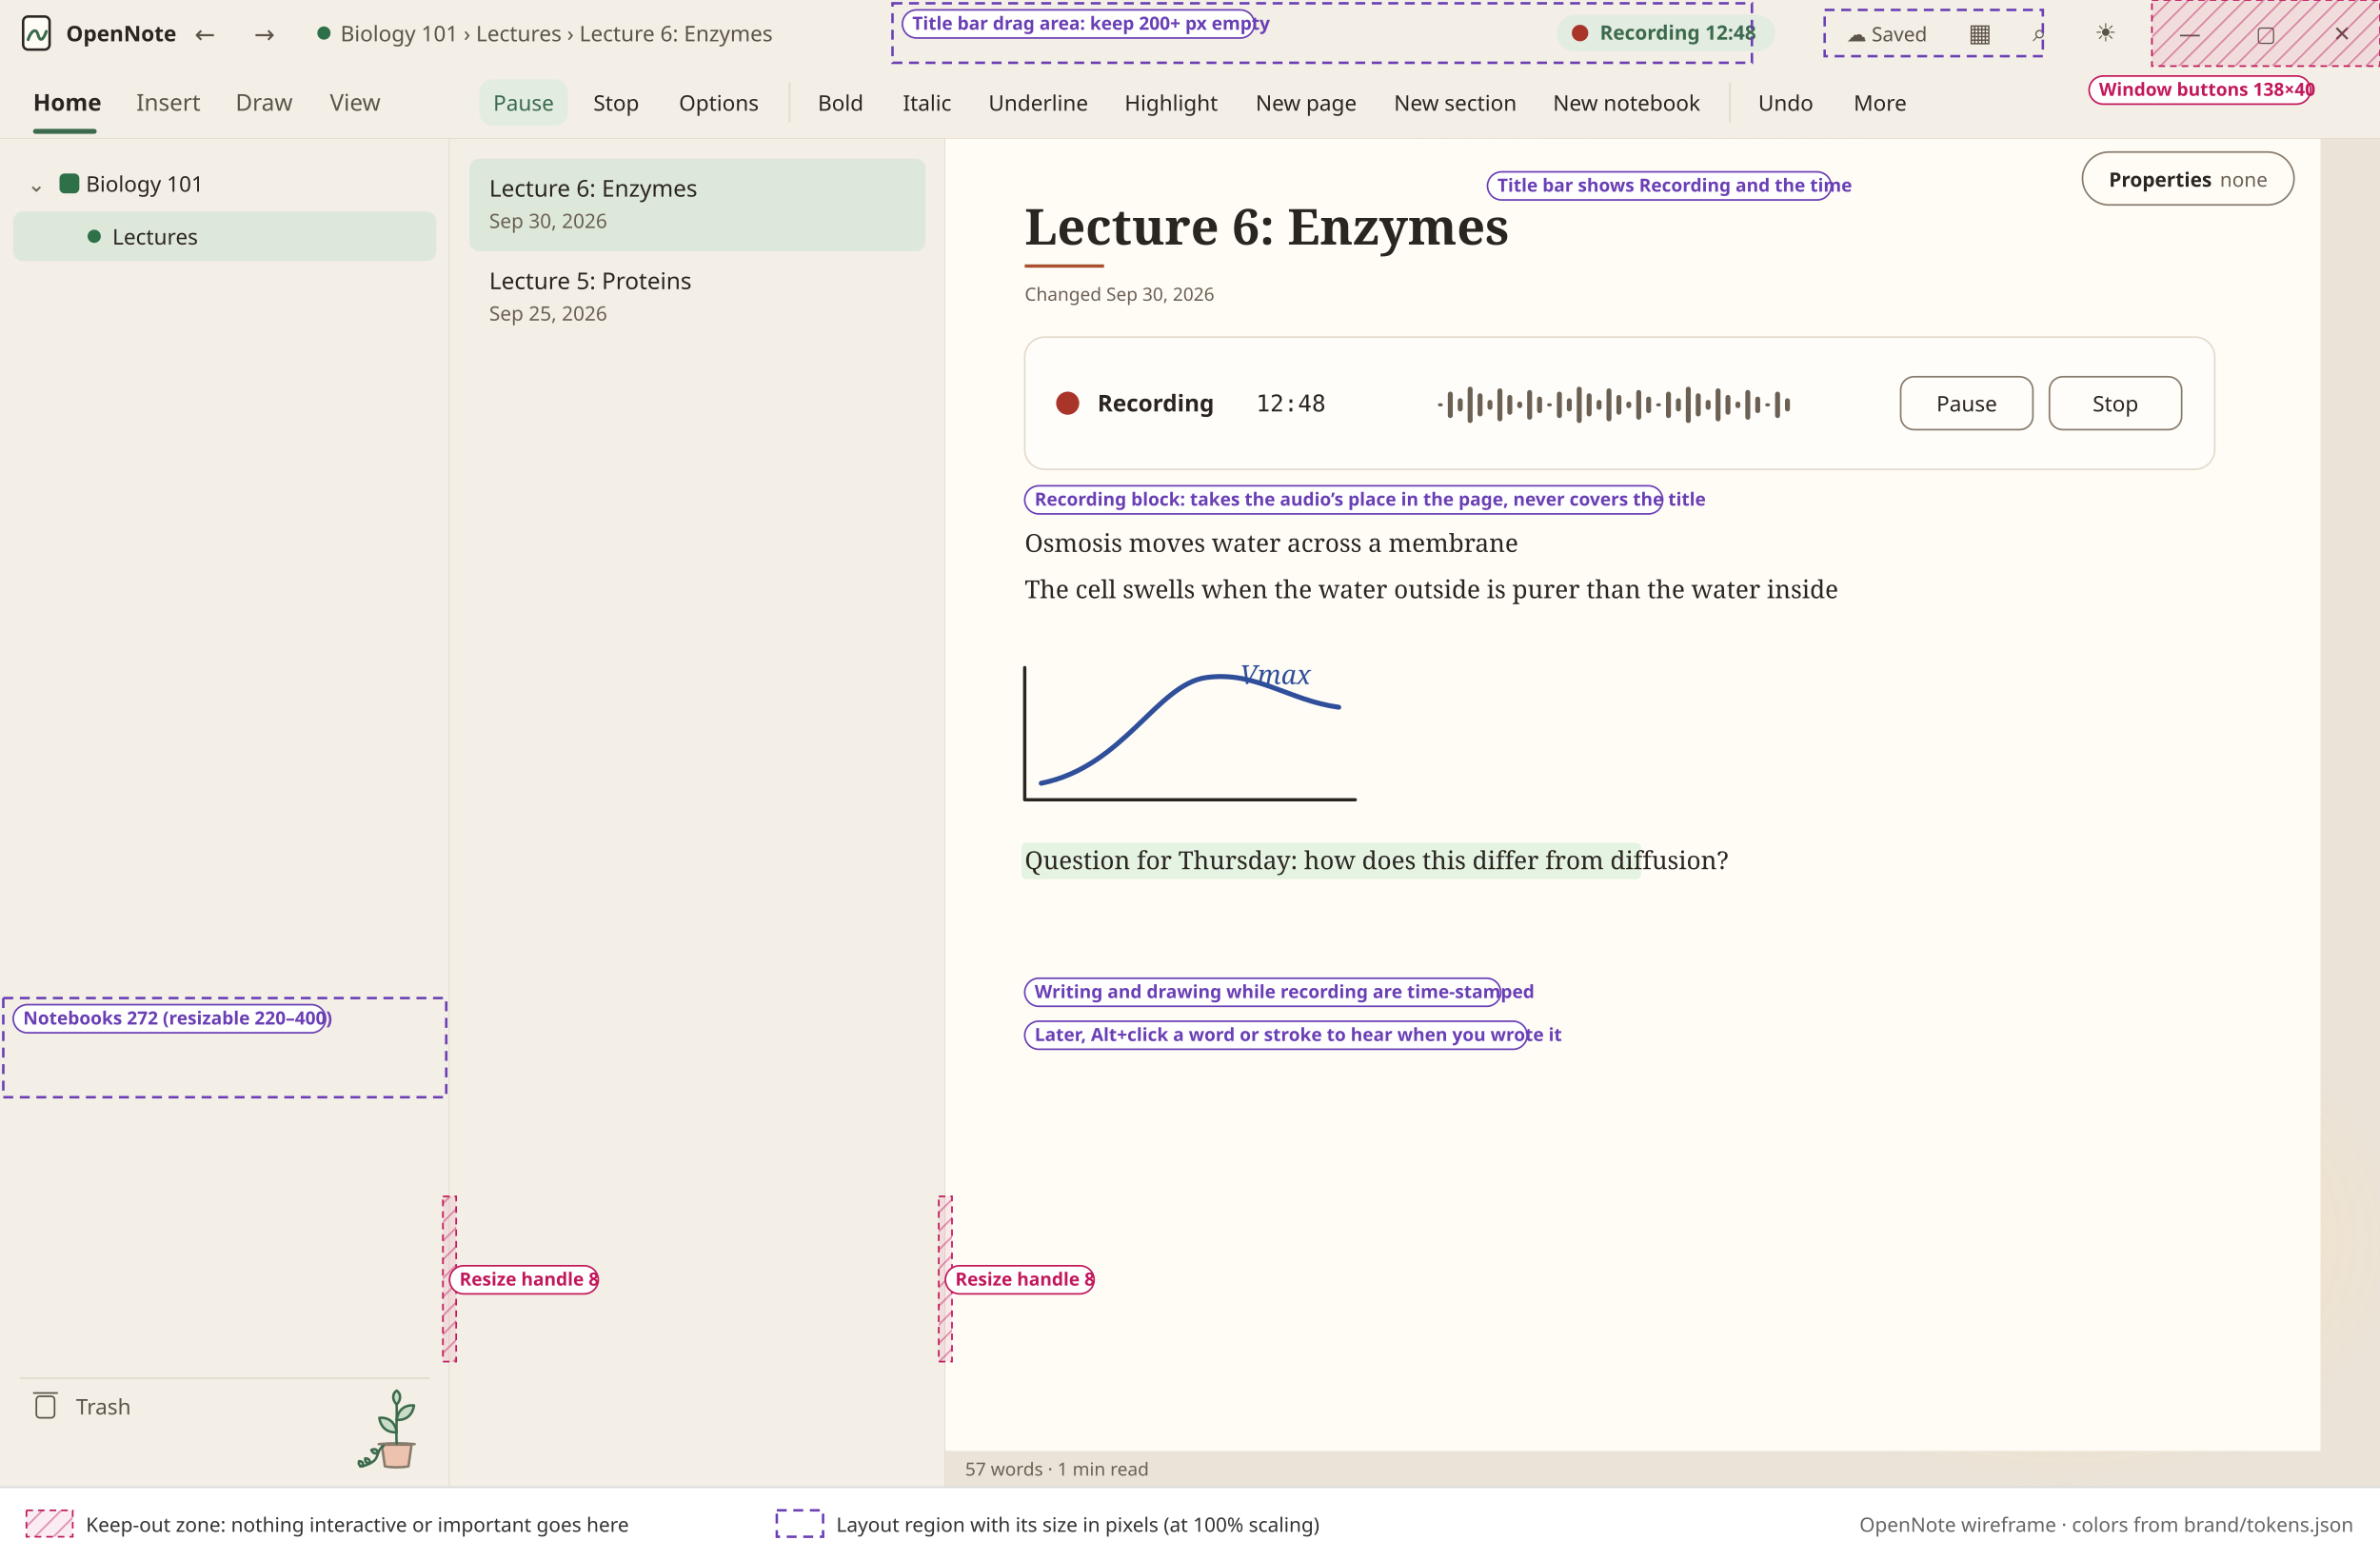
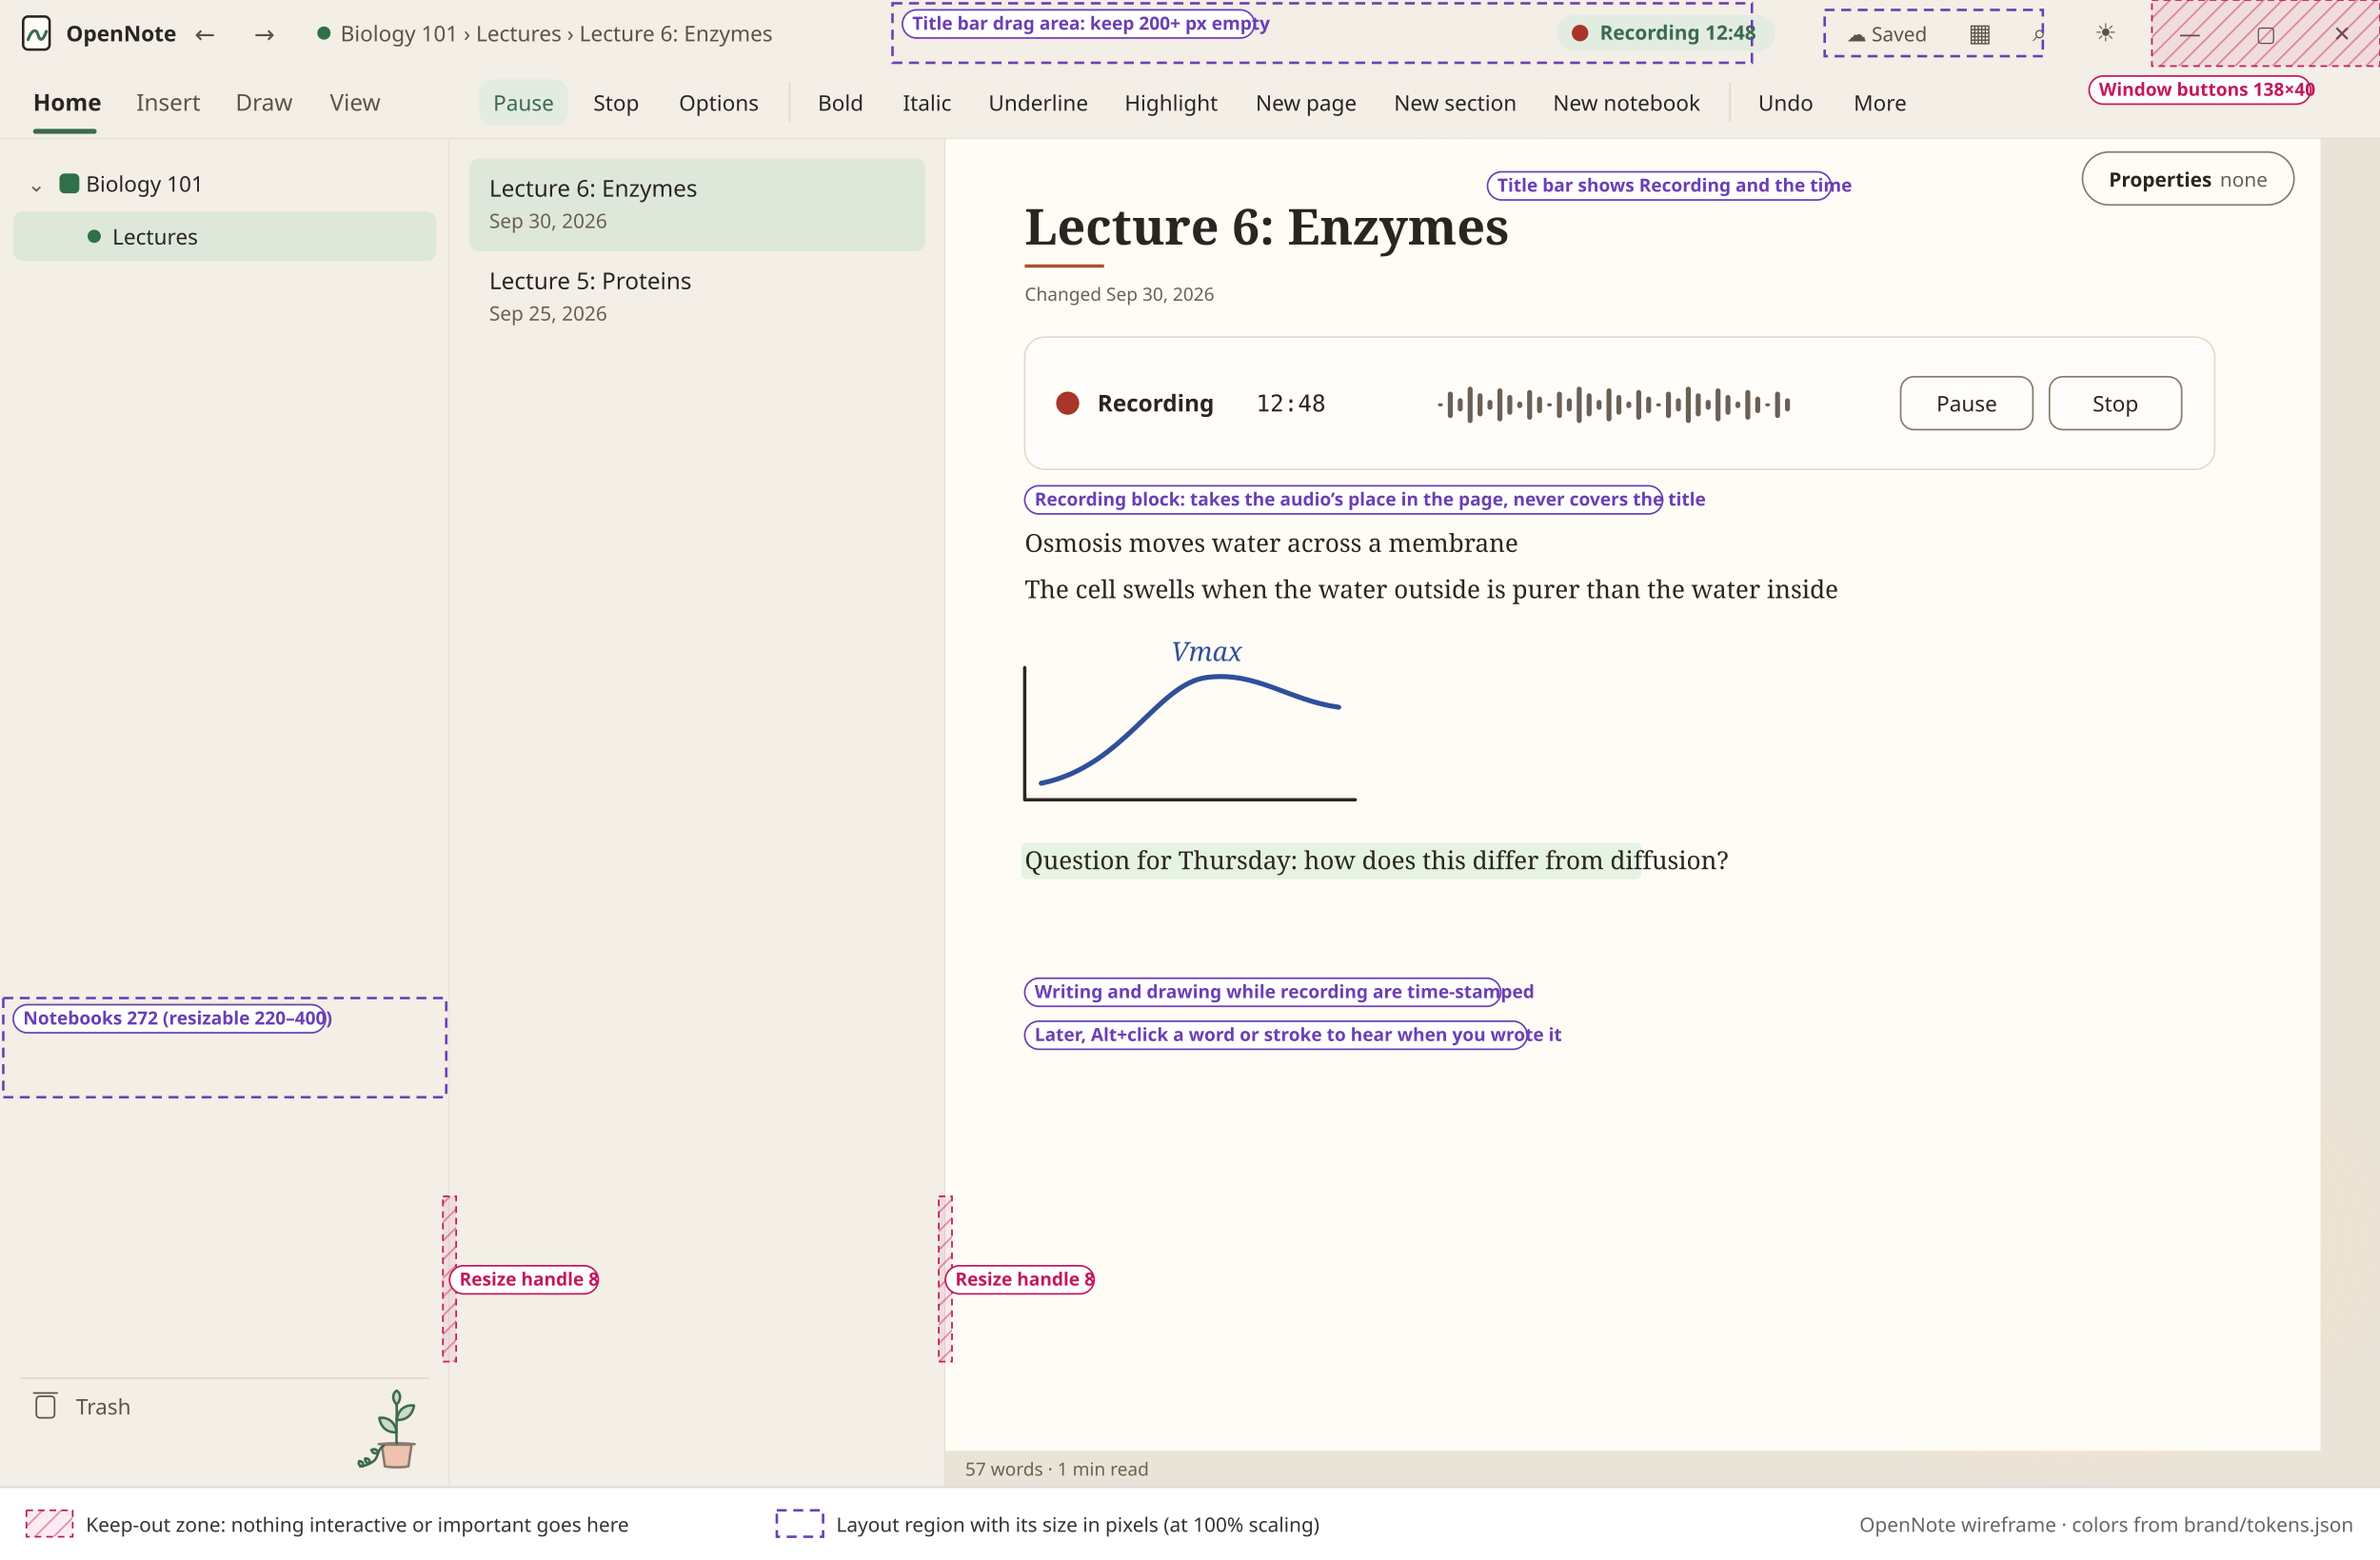
<svg xmlns="http://www.w3.org/2000/svg" viewBox="0 0 1440 944" width="1440" height="944" role="img">
  <defs>
    <pattern id="hatch" width="8" height="8" patternUnits="userSpaceOnUse" patternTransform="rotate(45)">
      <rect width="8" height="8" fill="#C2185B" fill-opacity="0.08" />
      <line x1="0" y1="0" x2="0" y2="8" stroke="#C2185B" stroke-opacity="0.45" stroke-width="2" />
    </pattern>
    <filter id="shadow" x="-10%" y="-10%" width="120%" height="130%">
      <feDropShadow dx="0" dy="4" stdDeviation="6" flood-color="#2B2521" flood-opacity="0.16" />
    </filter>
  </defs>
  <rect x="0" y="0" width="1440" height="900" rx="0" fill="#F3EEE6" />
  <rect x="0" y="0" width="1440" height="40" rx="0" fill="#F3EEE6" />
  <rect x="14" y="10" width="16" height="20" rx="3" fill="#FFFCF6" stroke="#2B2521" stroke-width="1.5" />
  <path d="M17 24c2-6 5-7 6-3s3 4 5-2" fill="none" stroke-linecap="round" stroke-linejoin="round" stroke="#3B6A4D" stroke-width="1.8" />
  <text x="40" y="25" font-size="13" font-weight="600" fill="#2B2521" text-anchor="start" font-family="'Atkinson Hyperlegible Next', 'Segoe UI', system-ui, sans-serif">OpenNote</text>
  <text x="124" y="26" font-size="15" font-weight="400" fill="#5C534A" text-anchor="middle" font-family="'Atkinson Hyperlegible Next', 'Segoe UI', system-ui, sans-serif">←</text>
  <text x="160" y="26" font-size="15" font-weight="400" fill="#5C534A" text-anchor="middle" font-family="'Atkinson Hyperlegible Next', 'Segoe UI', system-ui, sans-serif">→</text>
  <circle cx="196" cy="20" r="4" fill="#2E7048" />
  <text x="206" y="25" font-size="13" font-weight="400" fill="#5C534A" text-anchor="start" font-family="'Atkinson Hyperlegible Next', 'Segoe UI', system-ui, sans-serif">Biology 101 › Lectures › Lecture 6: Enzymes</text>
  <text x="1166" y="25" font-size="12" font-weight="400" fill="#5C534A" text-anchor="end" font-family="'Atkinson Hyperlegible Next', 'Segoe UI', system-ui, sans-serif">☁ Saved</text>
  <text x="1198" y="25" font-size="15" font-weight="400" fill="#5C534A" text-anchor="middle" font-family="'Atkinson Hyperlegible Next', 'Segoe UI', system-ui, sans-serif">▦</text>
  <text x="1234" y="25" font-size="15" font-weight="400" fill="#5C534A" text-anchor="middle" font-family="'Atkinson Hyperlegible Next', 'Segoe UI', system-ui, sans-serif">⌕</text>
  <text x="1274" y="25" font-size="15" font-weight="400" fill="#5C534A" text-anchor="middle" font-family="'Atkinson Hyperlegible Next', 'Segoe UI', system-ui, sans-serif">☀</text>
  <rect x="942" y="9" width="132" height="22" rx="11" fill="#E2ECE1" />
  <circle cx="956" cy="20" r="5" fill="#A8342A" />
  <text x="968" y="24" font-size="12" font-weight="600" fill="#3B6A4D" text-anchor="start" font-family="'Atkinson Hyperlegible Next', 'Segoe UI', system-ui, sans-serif">Recording 12:48</text>
  <text x="1325" y="25" font-size="13" font-weight="400" fill="#5C534A" text-anchor="middle" font-family="'Atkinson Hyperlegible Next', 'Segoe UI', system-ui, sans-serif">—</text>
  <text x="1371" y="25" font-size="13" font-weight="400" fill="#5C534A" text-anchor="middle" font-family="'Atkinson Hyperlegible Next', 'Segoe UI', system-ui, sans-serif">▢</text>
  <text x="1417" y="25" font-size="13" font-weight="400" fill="#5C534A" text-anchor="middle" font-family="'Atkinson Hyperlegible Next', 'Segoe UI', system-ui, sans-serif">✕</text>
  <rect x="0" y="40" width="1440" height="44" rx="0" fill="#F3EEE6" />
  <line x1="0" y1="84" x2="1440" y2="84" stroke="#E3DACC" />
  <text x="20" y="67" font-size="14" font-weight="600" fill="#2B2521" text-anchor="start" font-family="'Atkinson Hyperlegible Next', 'Segoe UI', system-ui, sans-serif">Home</text>
  <rect x="20" y="78" width="38.5" height="3" rx="1.5" fill="#3B6A4D" />
  <text x="82.5" y="67" font-size="14" font-weight="400" fill="#5C534A" text-anchor="start" font-family="'Atkinson Hyperlegible Next', 'Segoe UI', system-ui, sans-serif">Insert</text>
  <text x="142.5" y="67" font-size="14" font-weight="400" fill="#5C534A" text-anchor="start" font-family="'Atkinson Hyperlegible Next', 'Segoe UI', system-ui, sans-serif">Draw</text>
  <text x="199.6" y="67" font-size="14" font-weight="400" fill="#5C534A" text-anchor="start" font-family="'Atkinson Hyperlegible Next', 'Segoe UI', system-ui, sans-serif">View</text>
  <g data-fit="6" data-center="both">
    <rect x="290" y="48" width="53.6" height="28" rx="8" fill="#E2ECE1" />
    <text x="316.8" y="67" font-size="13" font-weight="400" fill="#3B6A4D" text-anchor="middle" font-family="'Atkinson Hyperlegible Next', 'Segoe UI', system-ui, sans-serif">Pause</text>
  </g>
  <g data-fit="6" data-center="both">
    <rect x="349.6" y="48" width="46.6" height="28" rx="8" fill="none" />
    <text x="372.9" y="67" font-size="13" font-weight="400" fill="#2B2521" text-anchor="middle" font-family="'Atkinson Hyperlegible Next', 'Segoe UI', system-ui, sans-serif">Stop</text>
  </g>
  <g data-fit="6" data-center="both">
    <rect x="402.2" y="48" width="65.5" height="28" rx="8" fill="none" />
    <text x="434.95" y="67" font-size="13" font-weight="400" fill="#2B2521" text-anchor="middle" font-family="'Atkinson Hyperlegible Next', 'Segoe UI', system-ui, sans-serif">Options</text>
  </g>
  <line x1="477.7" y1="50" x2="477.7" y2="74" stroke="#E3DACC" />
  <g data-fit="6" data-center="both">
    <rect x="485.7" y="48" width="45.9" height="28" rx="8" fill="none" />
    <text x="508.65" y="67" font-size="13" font-weight="400" fill="#2B2521" text-anchor="middle" font-family="'Atkinson Hyperlegible Next', 'Segoe UI', system-ui, sans-serif">Bold</text>
  </g>
  <g data-fit="6" data-center="both">
    <rect x="537.6" y="48" width="46.8" height="28" rx="8" fill="none" />
    <text x="561" y="67" font-size="13" font-weight="400" fill="#2B2521" text-anchor="middle" font-family="'Atkinson Hyperlegible Next', 'Segoe UI', system-ui, sans-serif">Italic</text>
  </g>
  <g data-fit="6" data-center="both">
    <rect x="590.4" y="48" width="75.7" height="28" rx="8" fill="none" />
    <text x="628.25" y="67" font-size="13" font-weight="400" fill="#2B2521" text-anchor="middle" font-family="'Atkinson Hyperlegible Next', 'Segoe UI', system-ui, sans-serif">Underline</text>
  </g>
  <g data-fit="6" data-center="both">
    <rect x="672.1" y="48" width="73.1" height="28" rx="8" fill="none" />
    <text x="708.65" y="67" font-size="13" font-weight="400" fill="#2B2521" text-anchor="middle" font-family="'Atkinson Hyperlegible Next', 'Segoe UI', system-ui, sans-serif">Highlight</text>
  </g>
  <g data-fit="6" data-center="both">
    <rect x="751.2" y="48" width="78.2" height="28" rx="8" fill="none" />
    <text x="790.3" y="67" font-size="13" font-weight="400" fill="#2B2521" text-anchor="middle" font-family="'Atkinson Hyperlegible Next', 'Segoe UI', system-ui, sans-serif">New page</text>
  </g>
  <g data-fit="6" data-center="both">
    <rect x="835.4" y="48" width="90.3" height="28" rx="8" fill="none" />
    <text x="880.55" y="67" font-size="13" font-weight="400" fill="#2B2521" text-anchor="middle" font-family="'Atkinson Hyperlegible Next', 'Segoe UI', system-ui, sans-serif">New section</text>
  </g>
  <g data-fit="6" data-center="both">
    <rect x="931.7" y="48" width="105" height="28" rx="8" fill="none" />
    <text x="984.2" y="67" font-size="13" font-weight="400" fill="#2B2521" text-anchor="middle" font-family="'Atkinson Hyperlegible Next', 'Segoe UI', system-ui, sans-serif">New notebook</text>
  </g>
  <line x1="1046.7" y1="50" x2="1046.7" y2="74" stroke="#E3DACC" />
  <g data-fit="6" data-center="both">
    <rect x="1054.7" y="48" width="51.6" height="28" rx="8" fill="none" />
    <text x="1080.5" y="67" font-size="13" font-weight="400" fill="#2B2521" text-anchor="middle" font-family="'Atkinson Hyperlegible Next', 'Segoe UI', system-ui, sans-serif">Undo</text>
  </g>
  <g data-fit="6" data-center="both">
    <rect x="1112.3" y="48" width="50.6" height="28" rx="8" fill="none" />
    <text x="1137.6" y="67" font-size="13" font-weight="400" fill="#2B2521" text-anchor="middle" font-family="'Atkinson Hyperlegible Next', 'Segoe UI', system-ui, sans-serif">More</text>
  </g>
  <rect x="0" y="84" width="272" height="816" rx="0" fill="#F3EEE6" />
  <line x1="272" y1="84" x2="272" y2="900" stroke="#E3DACC" />
  <text x="22" y="116" font-size="13" font-weight="400" fill="#6B6054" text-anchor="middle" font-family="'Atkinson Hyperlegible Next', 'Segoe UI', system-ui, sans-serif">⌄</text>
  <rect x="36" y="105" width="12" height="12" rx="3" fill="#2E7048" />
  <text x="52" y="116" font-size="13" font-weight="400" fill="#2B2521" text-anchor="start" font-family="'Atkinson Hyperlegible Next', 'Segoe UI', system-ui, sans-serif">Biology 101</text>
  <rect x="8" y="128" width="256" height="30" rx="6" fill="#DDE8DA" />
  <circle cx="57" cy="143" r="4" fill="#2E7048" />
  <text x="68" y="148" font-size="13" font-weight="400" fill="#2B2521" text-anchor="start" font-family="'Atkinson Hyperlegible Next', 'Segoe UI', system-ui, sans-serif">Lectures</text>
  <line x1="12" y1="834" x2="260" y2="834" stroke="#E3DACC" />
  <rect x="22" y="845" width="11" height="13" rx="2" fill="none" stroke="#5C534A" stroke-width="1" />
  <line x1="20" y1="843" x2="35" y2="843" stroke="#5C534A" />
  <text x="46" y="856" font-size="13" font-weight="400" fill="#5C534A" text-anchor="start" font-family="'Atkinson Hyperlegible Next', 'Segoe UI', system-ui, sans-serif">Trash</text>
  <g data-part="plant-pot" fill="none" stroke="#877B6C" stroke-linecap="round" stroke-linejoin="round">
    <g data-part="plant" transform="translate(216 840.5063) scale(0.75)" stroke-width="2">
      <path d="M20 45H44L41.5 62.5C36 63.6 28 63.6 22.5 62.5Z" fill="#EDC3AF" data-part="pot" />
      <path d="M17.5 44.6C28 43.6 37 43.6 46.5 44.6" />
      <path d="M32 44C31.4 34 32.4 23 32 12" stroke="#3B6A4D" />
      <path d="M21.5 46C15.5 49.5 18 55.6 12.4 59 9 61 6 62.4 2.6 62.6" stroke="#3B6A4D" />
      <path d="M32 35C24 35.6 19 30.6 18 23.4 26 22.6 31 27.6 32 35Z" fill="#C8DCC6" stroke="#3B6A4D" />
      <path d="M32 25C40 25.6 45 20.6 46 13.4 38 12.6 33 17.6 32 25Z" fill="#C8DCC6" stroke="#3B6A4D" />
      <path d="M32 12.6C28 8.6 28.6 3.6 32 1.4 35.4 3.6 36 8.6 32 12.6Z" fill="#C8DCC6" stroke="#3B6A4D" />
      <path d="M17.2 51.4Q15.5 47.4 11.6 49.3Q13.3 53.4 17.2 51.4Z" fill="#C8DCC6" stroke="#3B6A4D" />
      <path d="M10.4 60.1Q10.7 56 6.6 56.1Q6.3 60.2 10.4 60.1Z" fill="#C8DCC6" stroke="#3B6A4D" />
      <path d="M4.6 62.4Q5.8 58.5 1.7 58.3Q0.5 62.2 4.6 62.4Z" fill="#C8DCC6" stroke="#3B6A4D" />
    </g>
  </g>
  <rect x="272" y="84" width="300" height="816" rx="0" fill="#F3EEE6" />
  <line x1="572" y1="84" x2="572" y2="900" stroke="#E3DACC" />
  <rect x="284" y="96" width="276" height="56" rx="6" fill="#DDE8DA" />
  <text x="296" y="119" font-size="14" font-weight="500" fill="#2B2521" text-anchor="start" font-family="'Atkinson Hyperlegible Next', 'Segoe UI', system-ui, sans-serif">Lecture 6: Enzymes</text>
  <text x="296" y="138" font-size="12" font-weight="400" fill="#6B6054" text-anchor="start" font-family="'Atkinson Hyperlegible Next', 'Segoe UI', system-ui, sans-serif">Sep 30, 2026</text>
  <text x="296" y="175" font-size="14" font-weight="500" fill="#2B2521" text-anchor="start" font-family="'Atkinson Hyperlegible Next', 'Segoe UI', system-ui, sans-serif">Lecture 5: Proteins</text>
  <text x="296" y="194" font-size="12" font-weight="400" fill="#6B6054" text-anchor="start" font-family="'Atkinson Hyperlegible Next', 'Segoe UI', system-ui, sans-serif">Sep 25, 2026</text>
  <defs>
    <radialGradient id="ambient7" cx="0" cy="0" r="1" gradientUnits="userSpaceOnUse" gradientTransform="translate(572 84) scale(608 653)">
      <stop offset="0" stop-color="#FFF0D4" />
      <stop offset="1" stop-color="#FFF0D4" stop-opacity="0" />
    </radialGradient>
    <radialGradient id="ambient7p">
      <stop offset="0" stop-color="#FCE4B8" />
      <stop offset="1" stop-color="#FCE4B8" stop-opacity="0" />
    </radialGradient>
  </defs>
  <rect x="572" y="84" width="868" height="816" rx="0" fill="#EAE3D8" />
  <rect x="572" y="84" width="868" height="816" fill="url(#ambient7)" />
  <ellipse cx="1250" cy="750" rx="210" ry="150" fill="url(#ambient7p)" opacity="0.9" />
  <rect x="572" y="84" width="832" height="794" rx="0" fill="#FFFCF6" />
  <text x="584" y="893" font-size="11" font-weight="400" fill="#6B6054" text-anchor="start" font-family="'Atkinson Hyperlegible Next', 'Segoe UI', system-ui, sans-serif">57 words · 1 min read</text>
  <rect x="1260" y="92" width="128" height="32" rx="16" fill="#FFFCF6" stroke="#877B6C" stroke-width="1" />
  <text x="1276" y="113" font-size="12" font-weight="600" fill="#2B2521" text-anchor="start" font-family="'Atkinson Hyperlegible Next', 'Segoe UI', system-ui, sans-serif">Properties</text>
  <text x="1372" y="113" font-size="12" font-weight="400" fill="#6B6054" text-anchor="end" font-family="'Atkinson Hyperlegible Next', 'Segoe UI', system-ui, sans-serif">none</text>
  <text x="620" y="148" font-size="30" font-weight="700" fill="#2B2521" text-anchor="start" font-family="Literata, Cambria, Georgia, serif">Lecture 6: Enzymes</text>
  <rect x="620" y="160" width="48" height="2" rx="0" fill="#A9502F" />
  <text x="620" y="182" font-size="11" font-weight="400" fill="#6B6054" text-anchor="start" font-family="'Atkinson Hyperlegible Next', 'Segoe UI', system-ui, sans-serif">Changed Sep 30, 2026</text>
  <rect x="620" y="204" width="720" height="80" rx="12" fill="#FFFDF9" stroke="#E3DACC" stroke-width="1" />
  <circle cx="646" cy="244" r="7" fill="#A8342A" />
  <text x="664" y="249" font-size="14" font-weight="600" fill="#2B2521" text-anchor="start" font-family="'Atkinson Hyperlegible Next', 'Segoe UI', system-ui, sans-serif">Recording</text>
  <text x="760" y="249" font-size="14" font-weight="400" fill="#2B2521" text-anchor="start" font-family="'Atkinson Hyperlegible Mono', 'Cascadia Code', Consolas, monospace">12:48</text>
  <rect x="870" y="244" width="3" height="2" rx="1.5" fill="#6B6054" />
  <rect x="876" y="237" width="3" height="16" rx="1.5" fill="#6B6054" />
  <rect x="882" y="241" width="3" height="8" rx="1.5" fill="#6B6054" />
  <rect x="888" y="234" width="3" height="22" rx="1.5" fill="#6B6054" />
  <rect x="894" y="238" width="3" height="14" rx="1.5" fill="#6B6054" />
  <rect x="900" y="242" width="3" height="6" rx="1.5" fill="#6B6054" />
  <rect x="906" y="235" width="3" height="20" rx="1.5" fill="#6B6054" />
  <rect x="912" y="239" width="3" height="12" rx="1.5" fill="#6B6054" />
  <rect x="918" y="243" width="3" height="4" rx="1.5" fill="#6B6054" />
  <rect x="924" y="236" width="3" height="18" rx="1.5" fill="#6B6054" />
  <rect x="930" y="240" width="3" height="10" rx="1.5" fill="#6B6054" />
  <rect x="936" y="244" width="3" height="2" rx="1.5" fill="#6B6054" />
  <rect x="942" y="237" width="3" height="16" rx="1.5" fill="#6B6054" />
  <rect x="948" y="241" width="3" height="8" rx="1.5" fill="#6B6054" />
  <rect x="954" y="234" width="3" height="22" rx="1.5" fill="#6B6054" />
  <rect x="960" y="238" width="3" height="14" rx="1.5" fill="#6B6054" />
  <rect x="966" y="242" width="3" height="6" rx="1.5" fill="#6B6054" />
  <rect x="972" y="235" width="3" height="20" rx="1.5" fill="#6B6054" />
  <rect x="978" y="239" width="3" height="12" rx="1.5" fill="#6B6054" />
  <rect x="984" y="243" width="3" height="4" rx="1.5" fill="#6B6054" />
  <rect x="990" y="236" width="3" height="18" rx="1.5" fill="#6B6054" />
  <rect x="996" y="240" width="3" height="10" rx="1.5" fill="#6B6054" />
  <rect x="1002" y="244" width="3" height="2" rx="1.5" fill="#6B6054" />
  <rect x="1008" y="237" width="3" height="16" rx="1.5" fill="#6B6054" />
  <rect x="1014" y="241" width="3" height="8" rx="1.5" fill="#6B6054" />
  <rect x="1020" y="234" width="3" height="22" rx="1.5" fill="#6B6054" />
  <rect x="1026" y="238" width="3" height="14" rx="1.5" fill="#6B6054" />
  <rect x="1032" y="242" width="3" height="6" rx="1.5" fill="#6B6054" />
  <rect x="1038" y="235" width="3" height="20" rx="1.5" fill="#6B6054" />
  <rect x="1044" y="239" width="3" height="12" rx="1.5" fill="#6B6054" />
  <rect x="1050" y="243" width="3" height="4" rx="1.5" fill="#6B6054" />
  <rect x="1056" y="236" width="3" height="18" rx="1.5" fill="#6B6054" />
  <rect x="1062" y="240" width="3" height="10" rx="1.5" fill="#6B6054" />
  <rect x="1068" y="244" width="3" height="2" rx="1.5" fill="#6B6054" />
  <rect x="1074" y="237" width="3" height="16" rx="1.5" fill="#6B6054" />
  <rect x="1080" y="241" width="3" height="8" rx="1.5" fill="#6B6054" />
  <g data-fit="6" data-center="both">
    <rect x="1150" y="228" width="80" height="32" rx="8" fill="none" stroke="#877B6C" stroke-width="1" />
    <text x="1190" y="249" font-size="13" font-weight="400" fill="#2B2521" text-anchor="middle" font-family="'Atkinson Hyperlegible Next', 'Segoe UI', system-ui, sans-serif">Pause</text>
  </g>
  <g data-fit="6" data-center="both">
    <rect x="1240" y="228" width="80" height="32" rx="8" fill="none" stroke="#877B6C" stroke-width="1" />
    <text x="1280" y="249" font-size="13" font-weight="400" fill="#2B2521" text-anchor="middle" font-family="'Atkinson Hyperlegible Next', 'Segoe UI', system-ui, sans-serif">Stop</text>
  </g>
  <text x="620" y="334" font-size="15" font-weight="400" fill="#2B2521" text-anchor="start" font-family="Literata, Cambria, Georgia, serif">Osmosis moves water across a membrane</text>
  <text x="620" y="362" font-size="15" font-weight="400" fill="#2B2521" text-anchor="start" font-family="Literata, Cambria, Georgia, serif">The cell swells when the water outside is purer than the water inside</text>
  <path d="M620 484l0-80M620 484l200 0" fill="none" stroke-linecap="round" stroke-linejoin="round" stroke="#2B2521" stroke-width="2" />
  <path d="M630 474c50-10 70-60 100-64s50 14 80 18" fill="none" stroke-linecap="round" stroke-linejoin="round" stroke="#2F4F9A" stroke-width="3" />
-   <text x="750" y="414" font-size="16" font-weight="400" fill="#2F4F9A" text-anchor="start" font-family="Literata, Cambria, Georgia, serif" font-style="italic">Vmax</text>
+   <text x="730" y="400" font-size="16" font-weight="400" fill="#2F4F9A" text-anchor="middle" font-family="Literata, Cambria, Georgia, serif" font-style="italic">Vmax</text>
  <rect x="618" y="510" width="375" height="22" rx="3" fill="#8ED6A566" fill-opacity="0.6" />
  <text x="620" y="526" font-size="15" font-weight="400" fill="#2B2521" text-anchor="start" font-family="Literata, Cambria, Georgia, serif">Question for Thursday: how does this differ from diffusion?</text>
  <g pointer-events="none">
    <rect x="1302" y="0" width="138" height="40" rx="0" fill="url(#hatch)" stroke="#C2185B" stroke-width="1" stroke-dasharray="4 3" />
  </g>
  <g data-fit="4" pointer-events="none">
    <rect x="1264" y="46" width="134" height="17" rx="8.5" fill="#FFFFFF" stroke="#C2185B" stroke-width="1" />
    <text x="1270" y="58" font-size="11" font-weight="600" fill="#C2185B" text-anchor="start" font-family="'Atkinson Hyperlegible Next', 'Segoe UI', system-ui, sans-serif">Window buttons 138×40</text>
  </g>
  <g pointer-events="none">
    <rect x="540" y="2" width="520" height="36" rx="0" fill="none" stroke="#6A3FB5" stroke-width="1.5" stroke-dasharray="6 4" />
  </g>
  <g data-fit="4" pointer-events="none">
    <rect x="546" y="6" width="213" height="17" rx="8.5" fill="#FFFFFF" stroke="#6A3FB5" stroke-width="1" />
    <text x="552" y="18" font-size="11" font-weight="600" fill="#6A3FB5" text-anchor="start" font-family="'Atkinson Hyperlegible Next', 'Segoe UI', system-ui, sans-serif">Title bar drag area: keep 200+ px empty</text>
  </g>
  <g pointer-events="none">
    <rect x="2" y="604" width="268" height="60" rx="0" fill="none" stroke="#6A3FB5" stroke-width="1.5" stroke-dasharray="6 4" />
  </g>
  <g data-fit="4" pointer-events="none">
    <rect x="8" y="608" width="189" height="17" rx="8.5" fill="#FFFFFF" stroke="#6A3FB5" stroke-width="1" />
    <text x="14" y="620" font-size="11" font-weight="600" fill="#6A3FB5" text-anchor="start" font-family="'Atkinson Hyperlegible Next', 'Segoe UI', system-ui, sans-serif">Notebooks 272 (resizable 220–400)</text>
  </g>
  <g pointer-events="none">
    <rect x="268" y="724" width="8" height="100" rx="0" fill="url(#hatch)" stroke="#C2185B" stroke-width="1" stroke-dasharray="4 3" />
  </g>
  <g data-fit="4" pointer-events="none">
    <rect x="272" y="766" width="90" height="17" rx="8.5" fill="#FFFFFF" stroke="#C2185B" stroke-width="1" />
    <text x="278" y="778" font-size="11" font-weight="600" fill="#C2185B" text-anchor="start" font-family="'Atkinson Hyperlegible Next', 'Segoe UI', system-ui, sans-serif">Resize handle 8</text>
  </g>
  <g pointer-events="none">
    <rect x="568" y="724" width="8" height="100" rx="0" fill="url(#hatch)" stroke="#C2185B" stroke-width="1" stroke-dasharray="4 3" />
  </g>
  <g data-fit="4" pointer-events="none">
    <rect x="572" y="766" width="90" height="17" rx="8.5" fill="#FFFFFF" stroke="#C2185B" stroke-width="1" />
    <text x="578" y="778" font-size="11" font-weight="600" fill="#C2185B" text-anchor="start" font-family="'Atkinson Hyperlegible Next', 'Segoe UI', system-ui, sans-serif">Resize handle 8</text>
  </g>
  <g pointer-events="none">
    <rect x="1104" y="6" width="132" height="28" rx="0" fill="none" stroke="#6A3FB5" stroke-width="1.5" stroke-dasharray="6 4" />
  </g>
  <g data-fit="4" pointer-events="none">
    <rect x="900" y="104" width="208" height="17" rx="8.5" fill="#FFFFFF" stroke="#6A3FB5" stroke-width="1" />
    <text x="906" y="116" font-size="11" font-weight="600" fill="#6A3FB5" text-anchor="start" font-family="'Atkinson Hyperlegible Next', 'Segoe UI', system-ui, sans-serif">Title bar shows Recording and the time</text>
  </g>
  <g data-fit="4" pointer-events="none">
    <rect x="620" y="294" width="386" height="17" rx="8.5" fill="#FFFFFF" stroke="#6A3FB5" stroke-width="1" />
    <text x="626" y="306" font-size="11" font-weight="600" fill="#6A3FB5" text-anchor="start" font-family="'Atkinson Hyperlegible Next', 'Segoe UI', system-ui, sans-serif">Recording block: takes the audio’s place in the page, never covers the title</text>
  </g>
  <g data-fit="4" pointer-events="none">
    <rect x="620" y="592" width="288" height="17" rx="8.5" fill="#FFFFFF" stroke="#6A3FB5" stroke-width="1" />
    <text x="626" y="604" font-size="11" font-weight="600" fill="#6A3FB5" text-anchor="start" font-family="'Atkinson Hyperlegible Next', 'Segoe UI', system-ui, sans-serif">Writing and drawing while recording are time-stamped</text>
  </g>
  <g data-fit="4" pointer-events="none">
    <rect x="620" y="618" width="304" height="17" rx="8.5" fill="#FFFFFF" stroke="#6A3FB5" stroke-width="1" />
    <text x="626" y="630" font-size="11" font-weight="600" fill="#6A3FB5" text-anchor="start" font-family="'Atkinson Hyperlegible Next', 'Segoe UI', system-ui, sans-serif">Later, Alt+click a word or stroke to hear when you wrote it</text>
  </g>
  <rect x="0" y="900" width="1440" height="44" rx="0" fill="#FFFFFF" />
  <line x1="0" y1="900" x2="1440" y2="900" stroke="#D9D9D9" />
  <rect x="16" y="914" width="28" height="16" rx="0" fill="url(#hatch)" stroke="#C2185B" stroke-width="1" stroke-dasharray="4 3" />
  <text x="52" y="927" font-size="12" font-weight="400" fill="#333" text-anchor="start" font-family="'Atkinson Hyperlegible Next', 'Segoe UI', system-ui, sans-serif">Keep-out zone: nothing interactive or important goes here</text>
  <rect x="470" y="914" width="28" height="16" rx="0" fill="none" stroke="#6A3FB5" stroke-width="1.5" stroke-dasharray="6 4" />
  <text x="506" y="927" font-size="12" font-weight="400" fill="#333" text-anchor="start" font-family="'Atkinson Hyperlegible Next', 'Segoe UI', system-ui, sans-serif">Layout region with its size in pixels (at 100% scaling)</text>
  <text x="1424" y="927" font-size="12" font-weight="400" fill="#666" text-anchor="end" font-family="'Atkinson Hyperlegible Next', 'Segoe UI', system-ui, sans-serif">OpenNote wireframe · colors from brand/tokens.json</text>
</svg>
